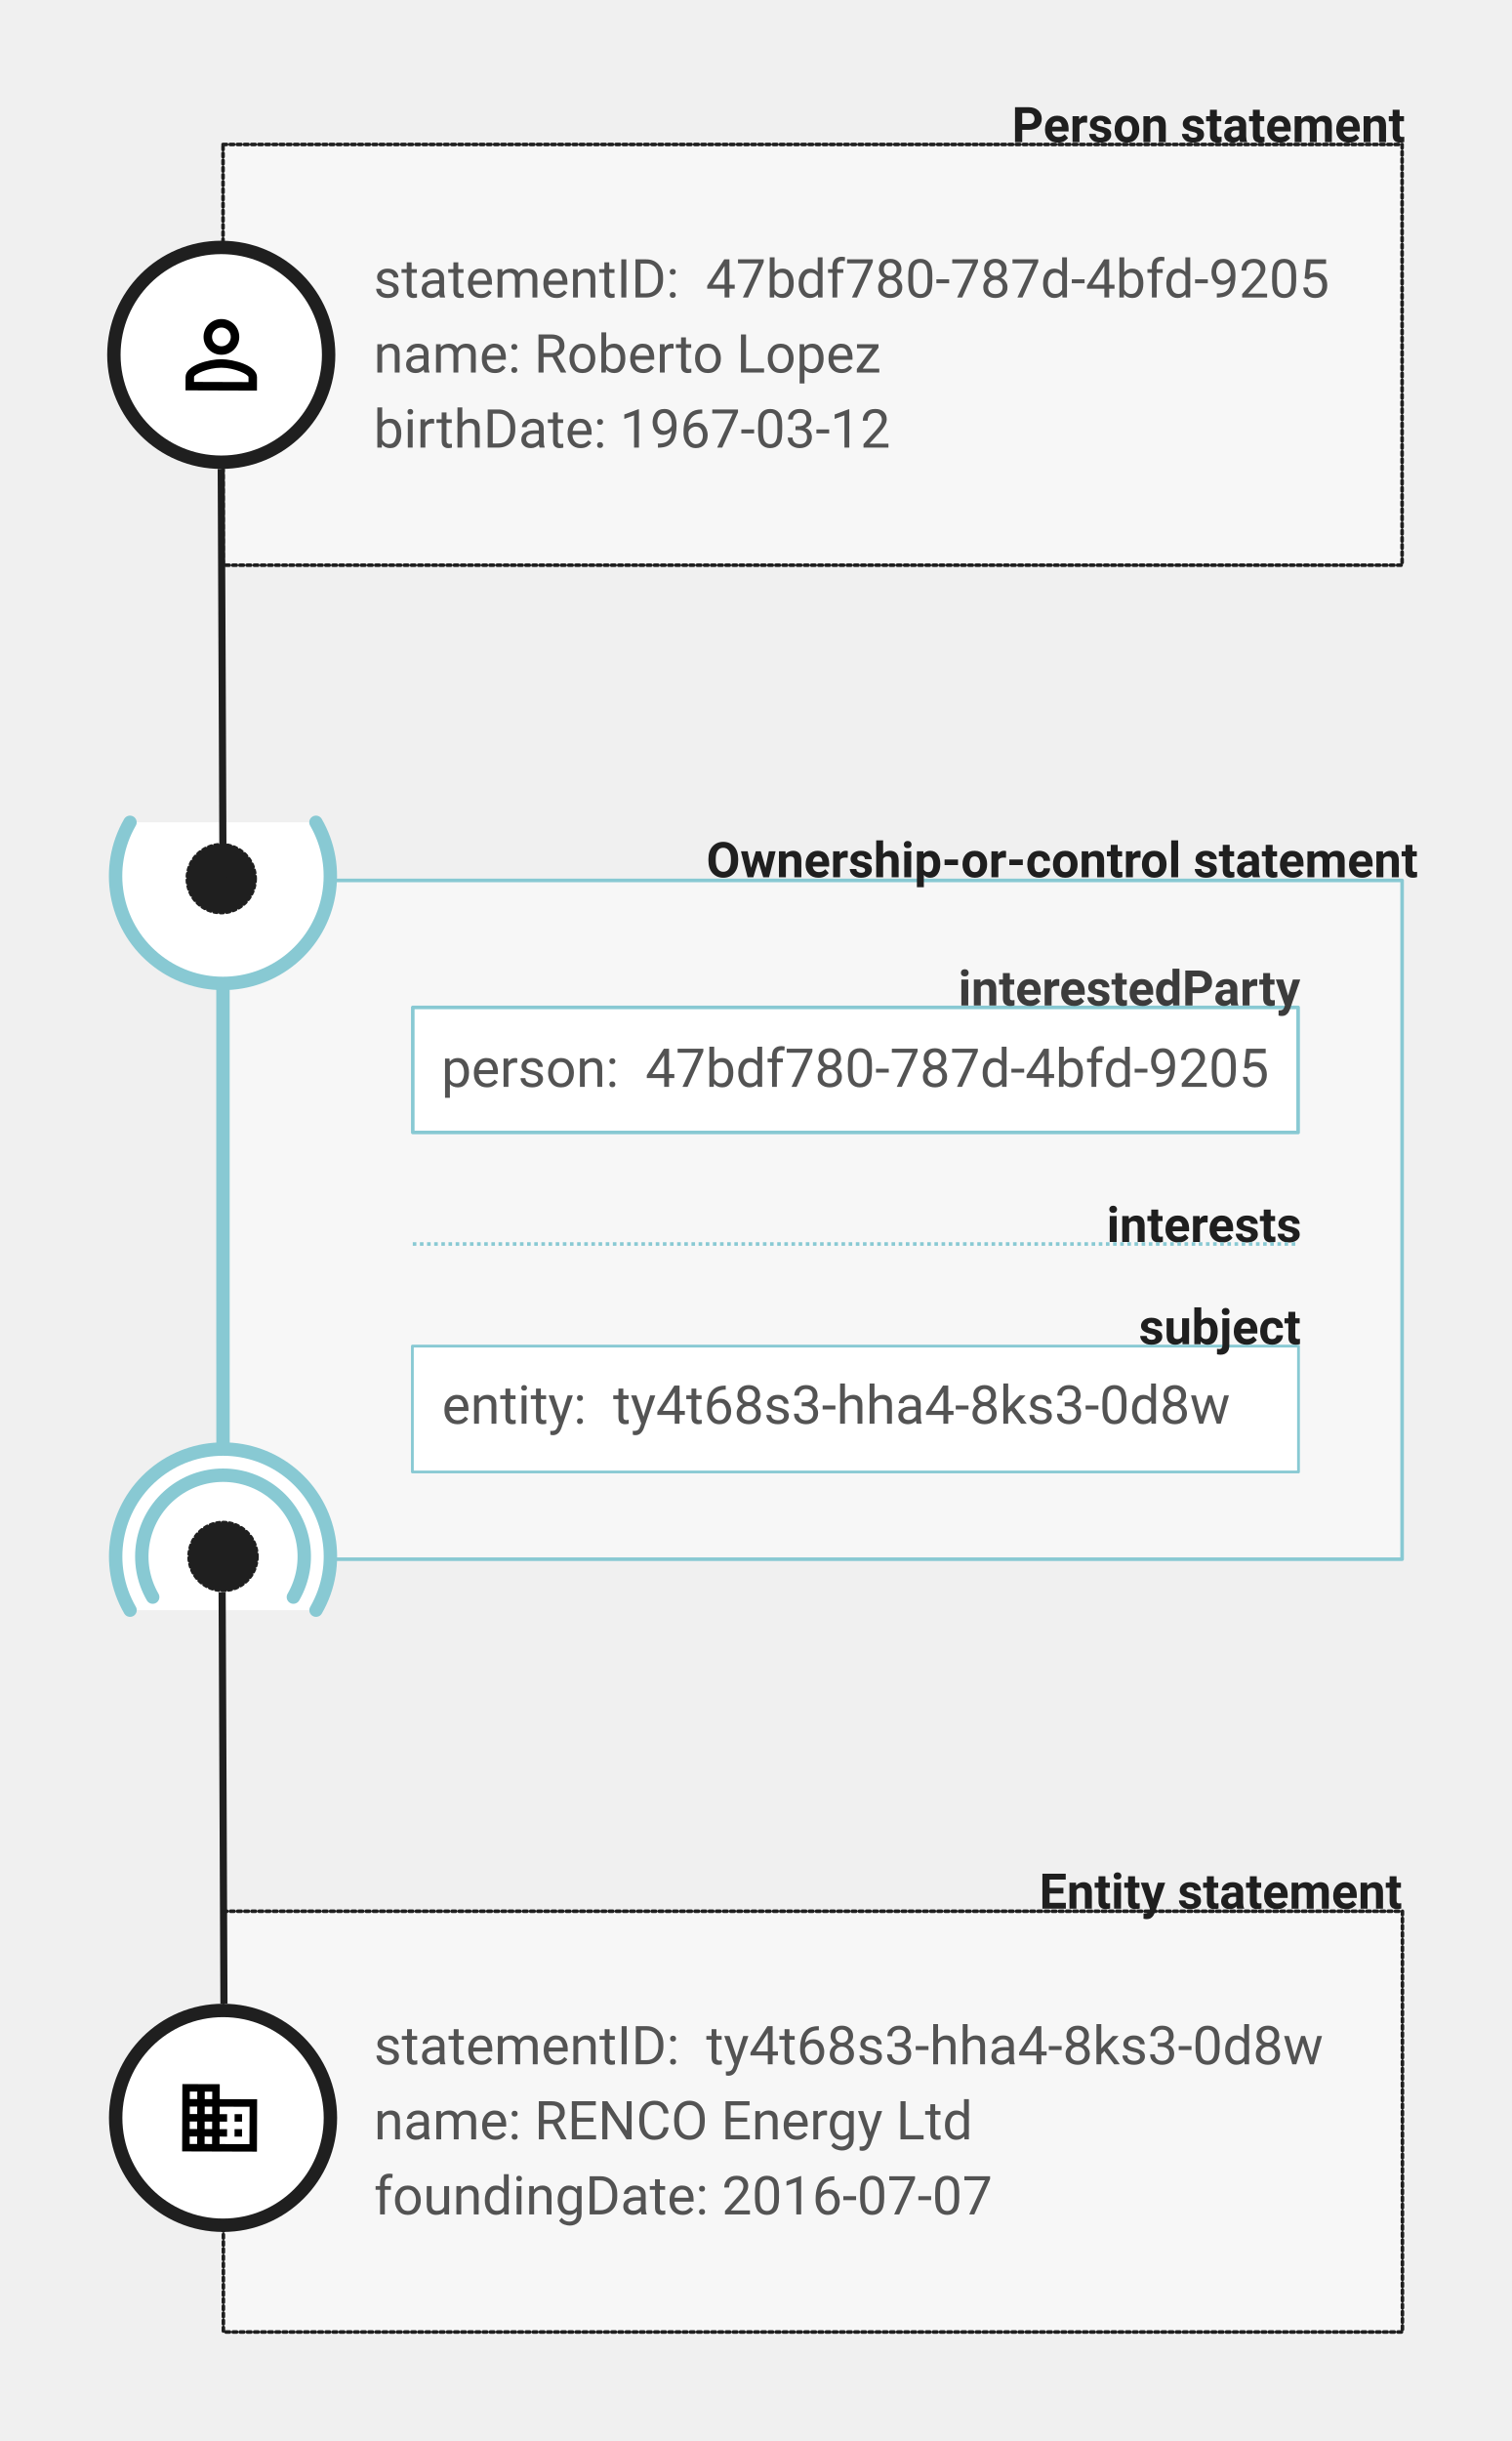
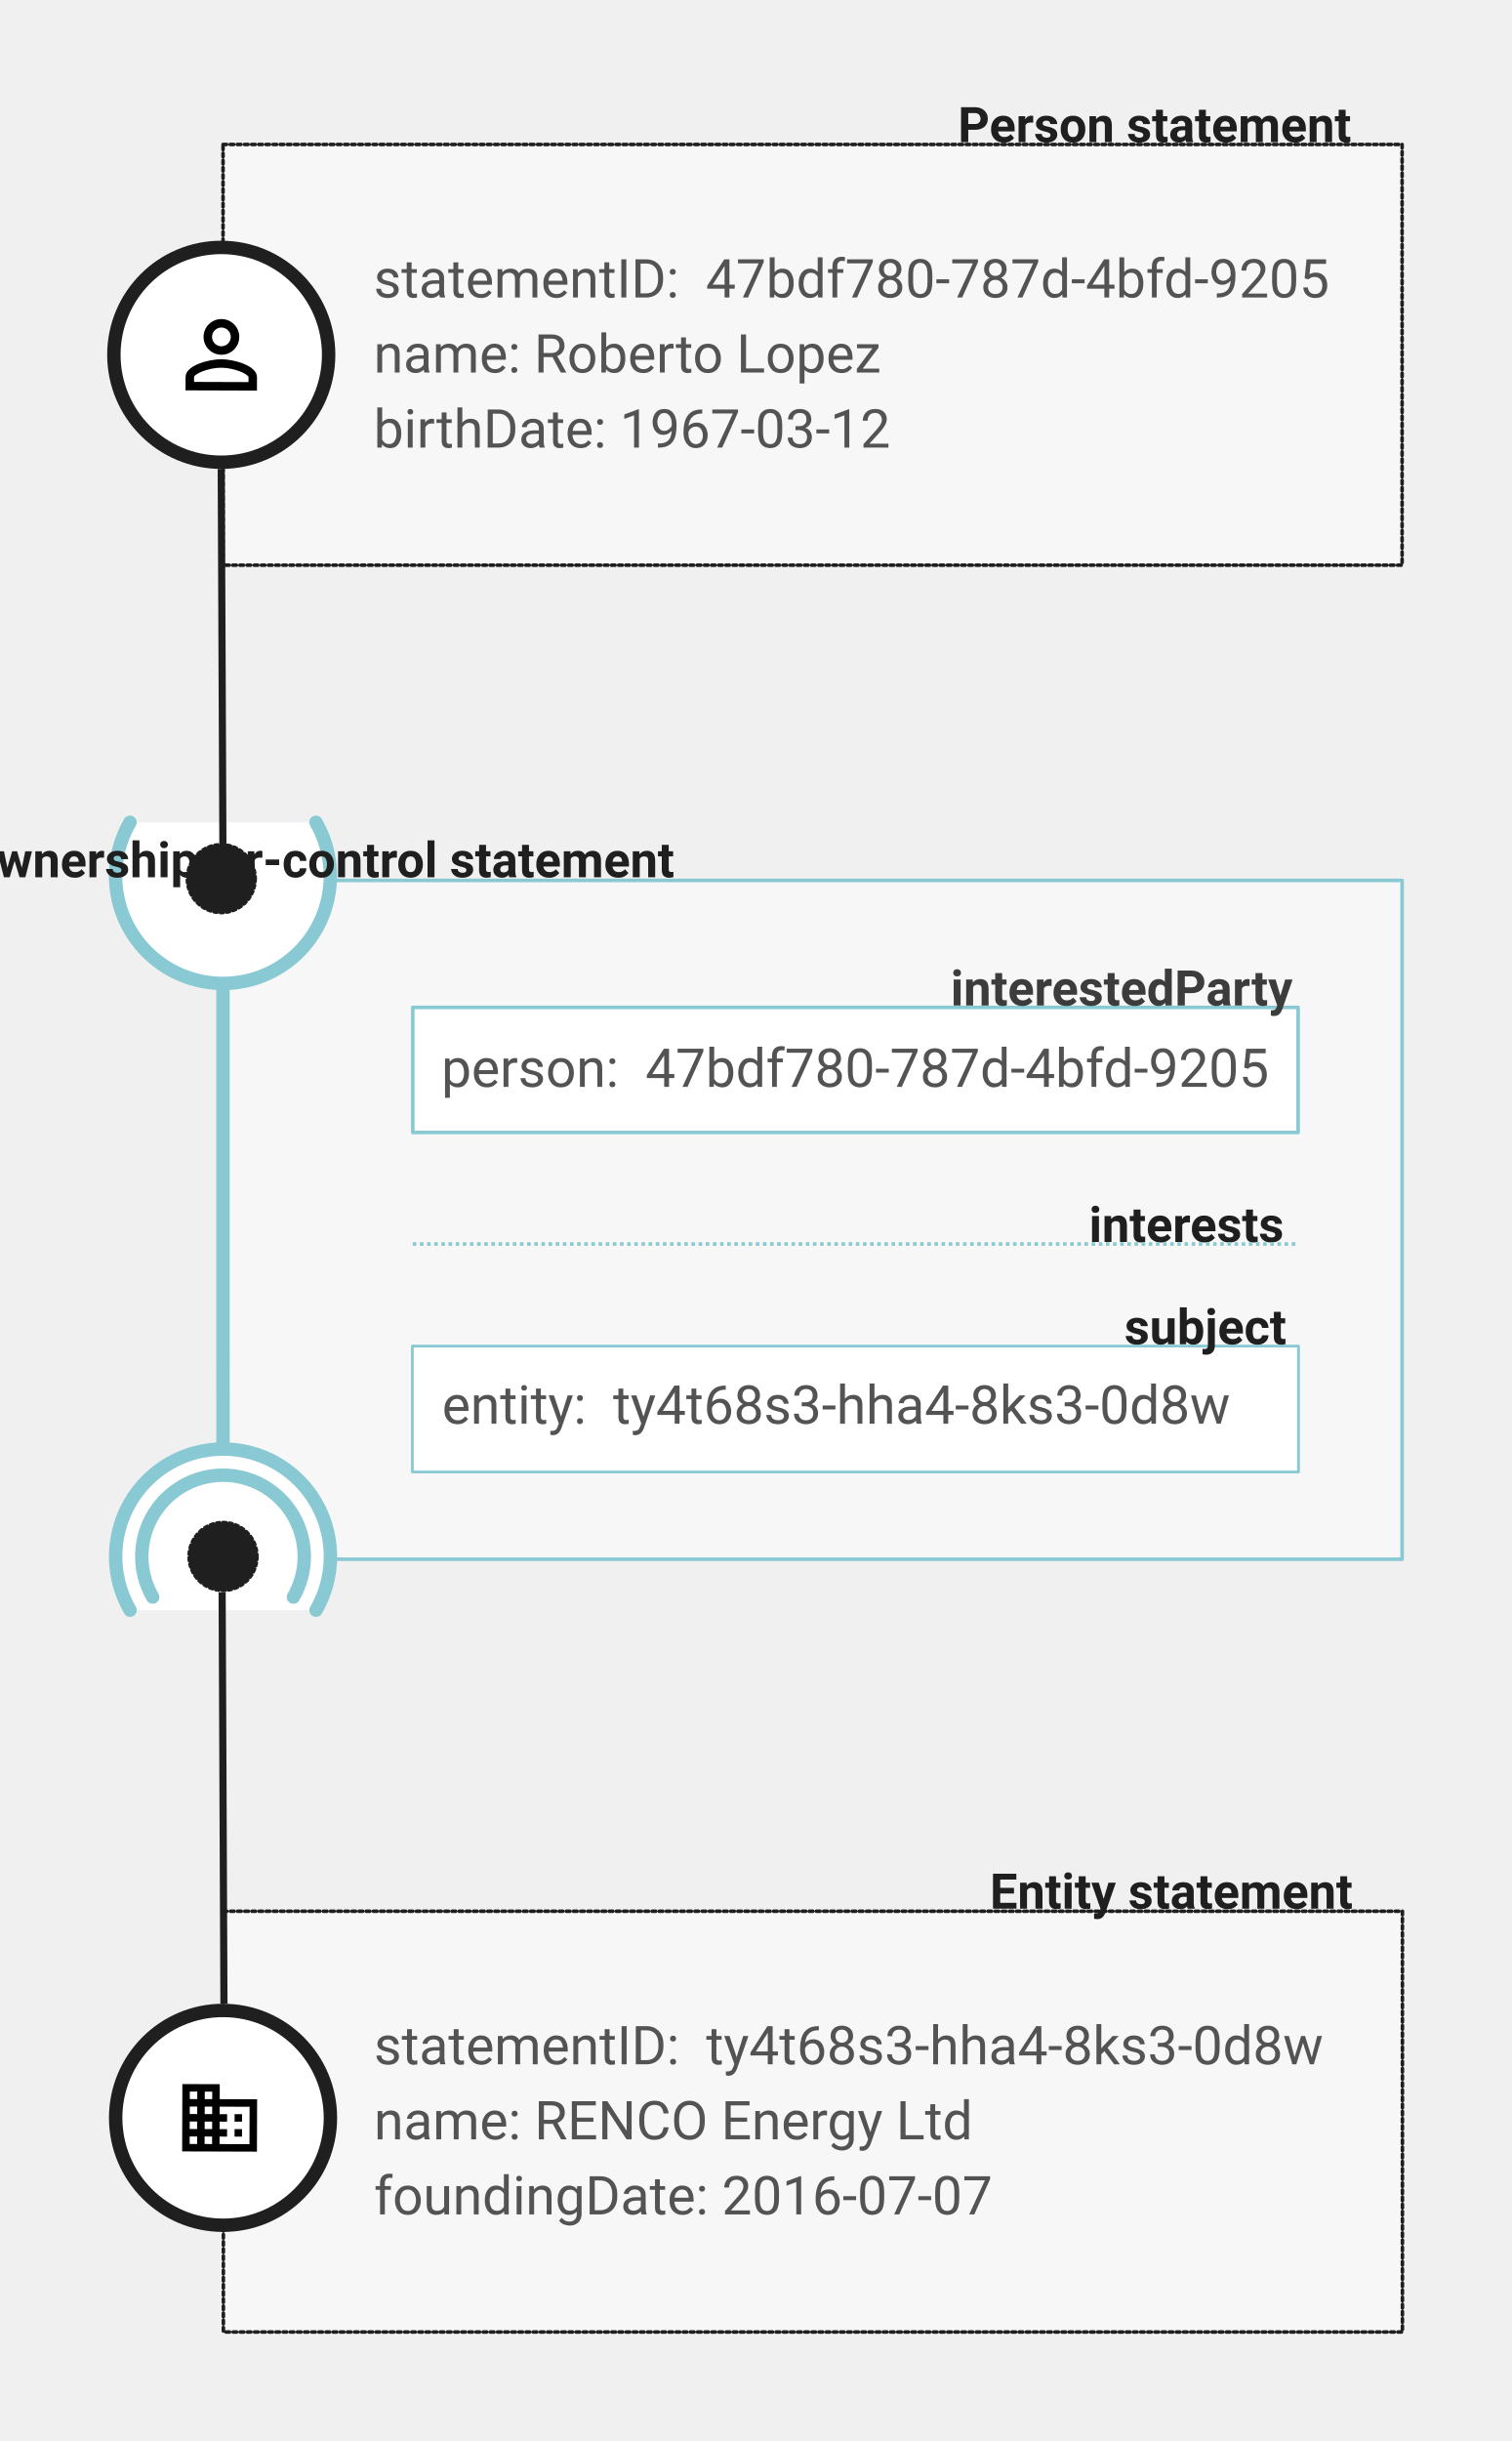
<svg xmlns="http://www.w3.org/2000/svg" id="Layer_1" data-name="Layer 1" viewBox="0 0 423.019 682.994" version="1.1" width="423.019" height="682.994">
  <defs id="defs3">
    <marker orient="auto" refY="0" refX="0" id="Arrow1Lend" style="overflow:visible">
      <path id="path4371" d="M 0,0 5,-5 -12.5,0 5,5 0,0 Z" style="fill:#00deb6;fill-opacity:1;fill-rule:evenodd;stroke:#00deb6;stroke-width:1pt;stroke-opacity:1" transform="matrix(-0.8,0,0,-0.8,-10,0)" />
    </marker>
    <marker orient="auto" refY="0" refX="0" id="Arrow1Mend" style="overflow:visible">
      <path id="path4377" d="M 0,0 5,-5 -12.5,0 5,5 0,0 Z" style="fill:#00deb6;fill-opacity:1;fill-rule:evenodd;stroke:#00deb6;stroke-width:1pt;stroke-opacity:1" transform="matrix(-0.4,0,0,-0.4,-4,0)" />
    </marker>
    <marker orient="auto" refY="0" refX="0" id="Arrow1Mstart" style="overflow:visible">
      <path id="path4374" d="M 0,0 5,-5 -12.5,0 5,5 0,0 Z" style="fill:#88c9d3;fill-opacity:1;fill-rule:evenodd;stroke:#88c9d3;stroke-width:1pt;stroke-opacity:1" transform="matrix(0.4,0,0,0.4,4,0)" />
    </marker>
    <style id="style5">.cls-1,.cls-10,.cls-11,.cls-7,.cls-8{fill:none;}.cls-1,.cls-11{stroke:#00deb6;}.cls-1,.cls-10,.cls-11,.cls-7{stroke-miterlimit:10;}.cls-2{fill:#00deb6;}.cls-3{font-size:16px;fill:#262737;}.cls-12,.cls-3{font-family:HKGrotesk-SemiBold, HK Grotesk;font-weight:700;}.cls-4{letter-spacing:-0.03em;}.cls-5{letter-spacing:-0.02em;}.cls-6{letter-spacing:0em;}.cls-7{stroke:#262737;}.cls-11,.cls-7{stroke-width:5px;}.cls-9{letter-spacing:-0.01em;}.cls-10{stroke:#e6e6e6;}.cls-12{font-size:12px;fill:gray;}.cls-13{letter-spacing:-0.03em;}.cls-14{letter-spacing:-0.01em;}.cls-15{letter-spacing:-0.02em;}.cls-16{letter-spacing:0em;}.cls-17{letter-spacing:0em;}.cls-18{letter-spacing:0em;}</style>
    <marker orient="auto" refY="0" refX="0" id="Arrow1Mstart-2" style="overflow:visible">
      <path id="path4374-0" d="M 0,0 5,-5 -12.5,0 5,5 0,0 Z" style="fill:#88c9d3;fill-opacity:1;fill-rule:evenodd;stroke:#88c9d3;stroke-width:1pt;stroke-opacity:1" transform="matrix(0.4,0,0,0.4,4,0)" />
    </marker>
    <clipPath id="p.1">
      <path style="clip-rule:evenodd" id="path3414" d="M 0,0 30,0 30,26 0,26 Z" />
    </clipPath>
    <clipPath id="p.2">
      <path style="clip-rule:evenodd" id="path3423" d="M 0,0 24,0 24,25 0,25 Z" />
    </clipPath>
    <clipPath id="p.1-3">
      <path style="clip-rule:evenodd" id="path3414-8" d="M 0,0 30,0 30,26 0,26 Z" />
    </clipPath>
    <clipPath id="p.1-3-0">
      <path style="clip-rule:evenodd" id="path3414-8-5" d="M 0,0 30,0 30,26 0,26 Z" />
    </clipPath>
    <clipPath id="p.2-5">
      <path style="clip-rule:evenodd" id="path3423-3" d="M 0,0 24,0 24,25 0,25 Z" />
    </clipPath>
    <clipPath id="p.1-9">
      <path style="clip-rule:evenodd" id="path3414-1" d="M 0,0 30,0 30,26 0,26 Z" />
    </clipPath>
    <marker orient="auto" refY="0" refX="0" id="Arrow1Mstart-2-5" style="overflow:visible">
      <path id="path4374-0-0" d="M 0,0 5,-5 -12.5,0 5,5 0,0 Z" style="fill:#00deb6;fill-opacity:1;fill-rule:evenodd;stroke:#00deb6;stroke-width:1pt;stroke-opacity:1" transform="matrix(0.4,0,0,0.4,4,0)" />
    </marker>
    <marker orient="auto" refY="0" refX="0" id="Arrow1Mstart-4" style="overflow:visible">
      <path id="path4374-9" d="M 0,0 5,-5 -12.5,0 5,5 0,0 Z" style="fill:#00deb6;fill-opacity:1;fill-rule:evenodd;stroke:#00deb6;stroke-width:1pt;stroke-opacity:1" transform="matrix(0.4,0,0,0.4,4,0)" />
    </marker>
    <marker orient="auto" refY="0" refX="0" id="Arrow1Mstart-2-9" style="overflow:visible">
      <path id="path4374-0-9" d="M 0,0 5,-5 -12.5,0 5,5 0,0 Z" style="fill:#88c9d3;fill-opacity:1;fill-rule:evenodd;stroke:#88c9d3;stroke-width:1pt;stroke-opacity:1" transform="matrix(0.4,0,0,0.4,4,0)" />
    </marker>
    <marker orient="auto" refY="0" refX="0" id="Arrow1Mstart-2-9-8" style="overflow:visible">
      <path id="path4374-0-9-9" d="M 0,0 5,-5 -12.5,0 5,5 0,0 Z" style="fill:#88c9d3;fill-opacity:1;fill-rule:evenodd;stroke:#88c9d3;stroke-width:1pt;stroke-opacity:1" transform="matrix(0.4,0,0,0.4,4,0)" />
    </marker>
  </defs>
  <rect style="fill:#f7f7f7;fill-opacity:1;stroke:#88c9d3;stroke-width:1;stroke-linecap:round;stroke-linejoin:round;stroke-miterlimit:10;stroke-dasharray:none;stroke-opacity:1" id="rect11772" width="330" height="189.927" x="62.427" y="246.344" />
  <path class="cls-11" id="circle209-2-0-1" style="fill:#ffffff;fill-opacity:1;stroke:#88c9d3;stroke-width:3.75;stroke-linecap:round;stroke-miterlimit:8.5;stroke-dasharray:none;stroke-opacity:1" d="m 36.4,450.528 a 30.052,30.052 0 0 1 6.709,-38.047 30.052,30.052 0 0 1 38.634,0 30.052,30.052 0 0 1 6.709,38.047" />
  <path class="cls-11" id="circle209-7-4" style="fill:none;stroke:#88c9d3;stroke-width:3.75;stroke-linecap:round;stroke-miterlimit:8.5;stroke-dasharray:none;stroke-opacity:1" d="m 42.737,446.87 a 22.735,22.735 0 0 1 5.075,-28.783 22.735,22.735 0 0 1 29.227,0 22.735,22.735 0 0 1 5.075,28.783" />
  <path class="cls-2" d="M 347.544,239.809 Z" id="path11-6" style="fill:#00deb6" />
  <path d="m 347.544,239.809 0,0 m 0,0 0,0 m 0,0 z m 0,0 z" id="path27-3" />
  <path class="cls-8" d="M 347.544,239.809 Z" id="path29-0" style="fill:none" />
  <path class="cls-8" d="M 347.544,239.809 Z" id="path41-6" style="fill:none" />
  <path d="m 347.544,239.809 z m 0,0 z m 0,0 z m 0,0 z m 0,0 z m 0,0 z m 0,0 z m 0,0 z m 0,0 z m 0,0 z m 0,0 z m 0,0 z" id="path43-0" />
  <path class="cls-10" d="m 347.544,239.809 0,0" id="path45-4" style="fill:none;stroke:#e6e6e6;stroke-miterlimit:10" />
  <path class="cls-10" d="m 347.544,239.809 0,0" id="path47-5" style="fill:none;stroke:#e6e6e6;stroke-miterlimit:10" />
  <path class="cls-10" d="m 347.544,239.809 0,0" id="path49-8" style="fill:none;stroke:#e6e6e6;stroke-miterlimit:10" />
  <path class="cls-10" d="m 347.544,239.809 0,0" id="path51-2" style="fill:none;stroke:#e6e6e6;stroke-miterlimit:10" />
  <path class="cls-10" d="m 347.544,239.809 0,0" id="path53-8" style="fill:none;stroke:#e6e6e6;stroke-miterlimit:10" />
  <path class="cls-10" d="m 347.544,239.809 0,0" id="path55-6" style="fill:none;stroke:#e6e6e6;stroke-miterlimit:10" />
  <path class="cls-10" d="m 347.544,239.809 0,0" id="path57-8" style="fill:none;stroke:#e6e6e6;stroke-miterlimit:10" />
  <path class="cls-10" d="m 347.544,239.809 0,0" id="path59-5" style="fill:none;stroke:#e6e6e6;stroke-miterlimit:10" />
  <path class="cls-10" d="m 347.544,239.809 0,0" id="path61-3" style="fill:none;stroke:#e6e6e6;stroke-miterlimit:10" />
  <path class="cls-10" d="m 347.544,239.809 0,0" id="path63-4" style="fill:none;stroke:#e6e6e6;stroke-miterlimit:10" />
  <path class="cls-10" d="m 347.544,239.809 0,0" id="path65-0" style="fill:none;stroke:#e6e6e6;stroke-miterlimit:10" />
  <path class="cls-10" d="m 347.544,239.809 0,0" id="path67-1" style="fill:none;stroke:#e6e6e6;stroke-miterlimit:10" />
  <path class="cls-10" d="m 347.544,239.809 0,0" id="path69-7" style="fill:none;stroke:#e6e6e6;stroke-miterlimit:10" />
  <path class="cls-10" d="m 347.544,239.809 0,0" id="path71-7" style="fill:none;stroke:#e6e6e6;stroke-miterlimit:10" />
  <path class="cls-10" d="m 347.544,239.809 0,0" id="path73-8" style="fill:none;stroke:#e6e6e6;stroke-miterlimit:10" />
  <path class="cls-10" d="m 347.544,239.809 0,0" id="path75-0" style="fill:none;stroke:#e6e6e6;stroke-miterlimit:10" />
  <path class="cls-10" d="m 347.544,239.809 0,0" id="path77-8" style="fill:none;stroke:#e6e6e6;stroke-miterlimit:10" />
  <path class="cls-11" d="m 347.544,239.809 0,0" id="path79-9" style="fill:none;stroke:#00deb6;stroke-width:5px;stroke-miterlimit:10" />
  <path class="cls-11" d="m 347.544,239.809 0,0" id="path85-7" style="fill:none;stroke:#00deb6;stroke-width:5px;stroke-miterlimit:10" />
  <path class="cls-11" d="m 347.544,239.809 0,0" id="path87-8" style="fill:none;stroke:#00deb6;stroke-width:5px;stroke-miterlimit:10" />
  <path class="cls-11" d="m 347.544,239.809 0,0" id="path89-3" style="fill:none;stroke:#00deb6;stroke-width:5px;stroke-miterlimit:10" />
  <path class="cls-11" d="m 347.544,239.809 0,0" id="path91-9" style="fill:none;stroke:#00deb6;stroke-width:5px;stroke-miterlimit:10" />
  <path class="cls-11" d="m 347.544,239.809 0,0" id="path93-7" style="fill:none;stroke:#00deb6;stroke-width:5px;stroke-miterlimit:10" />
  <path class="cls-11" d="m 347.544,239.809 0,0" id="path95-2" style="fill:none;stroke:#00deb6;stroke-width:5px;stroke-miterlimit:10" />
  <path class="cls-10" d="m 347.544,239.809 0,0" id="path97-5" style="fill:none;stroke:#e6e6e6;stroke-miterlimit:10" />
  <path class="cls-10" d="m 347.544,239.809 0,0" id="path99-0" style="fill:none;stroke:#e6e6e6;stroke-miterlimit:10" />
  <path class="cls-10" d="m 347.544,239.809 0,0" id="path101-2" style="fill:none;stroke:#e6e6e6;stroke-miterlimit:10" />
  <path class="cls-10" d="m 347.544,239.809 0,0" id="path103-4" style="fill:none;stroke:#e6e6e6;stroke-miterlimit:10" />
  <path class="cls-10" d="m 347.544,239.809 0,0" id="path105-8" style="fill:none;stroke:#e6e6e6;stroke-miterlimit:10" />
  <path class="cls-10" d="m 347.544,239.809 0,0" id="path107-0" style="fill:none;stroke:#e6e6e6;stroke-miterlimit:10" />
  <path class="cls-10" d="m 347.544,239.809 0,0" id="path109-6" style="fill:none;stroke:#e6e6e6;stroke-miterlimit:10" />
  <path class="cls-10" d="m 347.544,239.809 0,0" id="path111-2" style="fill:none;stroke:#e6e6e6;stroke-miterlimit:10" />
  <path class="cls-10" d="m 347.544,239.809 0,0" id="path113-6" style="fill:none;stroke:#e6e6e6;stroke-miterlimit:10" />
  <path class="cls-10" d="m 347.544,239.809 0,0" id="path115-5" style="fill:none;stroke:#e6e6e6;stroke-miterlimit:10" />
  <path class="cls-10" d="m 347.544,239.809 0,0" id="path117-6" style="fill:none;stroke:#e6e6e6;stroke-miterlimit:10" />
  <path class="cls-10" d="m 347.544,239.809 0,0" id="path119-6" style="fill:none;stroke:#e6e6e6;stroke-miterlimit:10" />
  <path class="cls-2" d="M 347.544,239.809 Z" id="path171-1" style="fill:#00deb6" />
  <path class="cls-2" d="M 347.544,239.809 Z" id="path197-3" style="fill:#00deb6" />
  <path class="cls-8" d="M 347.544,239.809 Z" id="path211-2" style="fill:none" />
  <path d="m 347.544,239.809 z m 0,0 z m 0,0 z m 0,0 z m 0,0 z m 0,0 z m 0,0 z m 0,0 z m 0,0 z m 0,0 z m 0,0 z m 0,0 z" id="path213-9" />
  <path class="cls-11" id="circle209-2-0-1-7" style="fill:#ffffff;fill-opacity:1;stroke:#88c9d3;stroke-width:3.75;stroke-linecap:round;stroke-miterlimit:8.5;stroke-dasharray:none;stroke-opacity:1" d="m 88.43,230.084 a 30.052,30.052 0 0 1 -6.709,38.047 30.052,30.052 0 0 1 -38.634,0 30.052,30.052 0 0 1 -6.709,-38.047" />
  <path style="fill:none;fill-rule:evenodd;stroke:#88c9d3;stroke-width:3.75;stroke-linecap:butt;stroke-linejoin:miter;stroke-miterlimit:8.5;stroke-dasharray:none;stroke-opacity:1" d="m 62.404,275.162 1.2e-5,85.868 0.016,44.42" id="path12354-2-8-1" />
  <rect style="fill:#ffffff;fill-opacity:1;stroke:#88c9d3;stroke-width:1;stroke-linecap:round;stroke-linejoin:round;stroke-miterlimit:10;stroke-dasharray:none;stroke-opacity:1" id="rect11772-8" width="247.794" height="35" x="115.527" y="281.87" />
-   <text xml:space="preserve" style="font-style:normal;font-variant:normal;font-weight:normal;font-stretch:normal;font-size:15px;line-height:140%;font-family:Roboto;-inkscape-font-specification:'Roboto, Normal';text-align:start;letter-spacing:0px;word-spacing:0px;writing-mode:lr-tb;text-anchor:start;fill:#535353;fill-opacity:1;stroke:none;stroke-width:1px;stroke-linecap:butt;stroke-linejoin:miter;stroke-opacity:1" x="123.527" y="304.112" id="text14691">
+   <text xml:space="preserve" style="font-style:normal;font-variant:normal;font-weight:normal;font-stretch:normal;line-height:0%;font-family:Roboto;-inkscape-font-specification:'Roboto, Normal';text-align:start;letter-spacing:0px;word-spacing:0px;writing-mode:lr-tb;text-anchor:start;fill:#535353;fill-opacity:1;stroke:none;stroke-width:1px;stroke-linecap:butt;stroke-linejoin:miter;stroke-opacity:1" x="123.527" y="304.112" id="text14691">
    <tspan x="123.527" y="304.112" style="color:#000000;font-style:normal;font-variant:normal;font-weight:normal;font-stretch:normal;font-size:15px;line-height:140%;font-family:Roboto;-inkscape-font-specification:'Roboto, Normal';text-align:start;writing-mode:lr-tb;text-anchor:start;clip-rule:nonzero;display:inline;overflow:visible;visibility:visible;opacity:1;isolation:auto;mix-blend-mode:normal;color-interpolation:sRGB;color-interpolation-filters:linearRGB;solid-color:#000000;solid-opacity:1;fill:#535353;fill-opacity:1;fill-rule:nonzero;stroke:none;stroke-width:1px;stroke-linecap:butt;stroke-linejoin:miter;stroke-miterlimit:4;stroke-dasharray:none;stroke-dashoffset:0;stroke-opacity:1;color-rendering:auto;image-rendering:auto;shape-rendering:auto;text-rendering:auto;enable-background:accumulate" id="tspan9721">person:  47bdf780-787d-4bfd-9205</tspan>
-     <tspan x="123.527" y="325.112" style="color:#000000;font-style:normal;font-variant:normal;font-weight:normal;font-stretch:normal;font-size:15px;line-height:140%;font-family:Roboto;-inkscape-font-specification:'Roboto, Normal';text-align:start;writing-mode:lr-tb;text-anchor:start;clip-rule:nonzero;display:inline;overflow:visible;visibility:visible;opacity:1;isolation:auto;mix-blend-mode:normal;color-interpolation:sRGB;color-interpolation-filters:linearRGB;solid-color:#000000;solid-opacity:1;fill:#535353;fill-opacity:1;fill-rule:nonzero;stroke:none;stroke-width:1px;stroke-linecap:butt;stroke-linejoin:miter;stroke-miterlimit:4;stroke-dasharray:none;stroke-dashoffset:0;stroke-opacity:1;color-rendering:auto;image-rendering:auto;shape-rendering:auto;text-rendering:auto;enable-background:accumulate" id="tspan9725" />
+     <tspan x="123.527" y="325.112" style="color:#000000;font-style:normal;font-variant:normal;font-weight:normal;font-stretch:normal;font-size:15px;line-height:140%;font-family:Roboto;-inkscape-font-specification:'Roboto, Normal';text-align:start;writing-mode:lr-tb;text-anchor:start;clip-rule:nonzero;display:inline;overflow:visible;visibility:visible;opacity:1;isolation:auto;mix-blend-mode:normal;color-interpolation:sRGB;color-interpolation-filters:linearRGB;solid-color:#000000;solid-opacity:1;fill:#535353;fill-opacity:1;fill-rule:nonzero;stroke:none;stroke-width:1px;stroke-linecap:butt;stroke-linejoin:miter;stroke-miterlimit:4;stroke-dasharray:none;stroke-dashoffset:0;stroke-opacity:1;color-rendering:auto;image-rendering:auto;shape-rendering:auto;text-rendering:auto;enable-background:accumulate" id="tspan9725"> </tspan>
  </text>
-   <text class="cls-3" id="text31-0" style="font-style:normal;font-variant:normal;font-weight:bold;font-stretch:normal;font-size:13.75px;line-height:125%;font-family:Roboto;-inkscape-font-specification:'Roboto, Bold';text-align:start;writing-mode:lr-tb;text-anchor:start;fill:#3c3c3c;fill-opacity:1;" x="257.208" y="281.337">
-     <tspan x="268.208" y="281.337" id="tspan35-6" style="font-style:normal;font-variant:normal;font-weight:bold;font-stretch:normal;font-size:13.75px;line-height:125%;font-family:Roboto;-inkscape-font-specification:'Roboto, Bold';text-align:start;writing-mode:lr-tb;text-anchor:start;fill:#3c3c3c;fill-opacity:1;">interestedParty</tspan>
+   <text class="cls-3" id="text31-0" style="font-style:normal;font-variant:normal;font-weight:bold;font-stretch:normal;font-size:13.75px;line-height:0%;font-family:Roboto;-inkscape-font-specification:'Roboto, Bold';text-align:end;writing-mode:lr-tb;text-anchor:end;fill:#3c3c3c;fill-opacity:1" x="471.215" y="281.337">
+     <tspan x="361.809" y="281.337" id="tspan35-6" style="font-style:normal;font-variant:normal;font-weight:bold;font-stretch:normal;font-size:13.75px;line-height:125%;font-family:Roboto;-inkscape-font-specification:'Roboto, Bold';text-align:end;writing-mode:lr-tb;text-anchor:end;fill:#3c3c3c;fill-opacity:1">interestedParty</tspan>
  </text>
-   <text id="text9873" y="245.451" x="197.701" style="font-style:normal;font-variant:normal;font-weight:bold;font-stretch:normal;font-size:13.75px;line-height:120%;font-family:Roboto;-inkscape-font-specification:'Roboto, Bold';text-align:start;letter-spacing:0px;word-spacing:0px;writing-mode:lr-tb;text-anchor:start;fill:#1f1f1f;fill-opacity:1;stroke:none;stroke-width:1px;stroke-linecap:butt;stroke-linejoin:miter;stroke-opacity:1" xml:space="preserve">
-     <tspan y="245.451" x="197.701" id="tspan9875">Ownership-or-control statement</tspan>
+   <text id="text9873" y="245.451" x="447.014" style="font-style:normal;font-variant:normal;font-weight:bold;font-stretch:normal;line-height:0%;font-family:Roboto;-inkscape-font-specification:'Roboto, Bold';text-align:end;letter-spacing:0px;word-spacing:0px;writing-mode:lr-tb;text-anchor:end;fill:#1f1f1f;fill-opacity:1;stroke:none;stroke-width:1px;stroke-linecap:butt;stroke-linejoin:miter;stroke-opacity:1;" xml:space="preserve">
+     <tspan y="245.451" x="197.701" id="tspan9875" style="font-size:13.75px;line-height:1.2;text-anchor:end;text-align:end;">Ownership-or-control statement</tspan>
  </text>
  <rect style="fill:#ffffff;fill-opacity:1;stroke:#88c9d3;stroke-width:0.78;stroke-linecap:round;stroke-linejoin:round;stroke-miterlimit:10;stroke-dasharray:none;stroke-opacity:1" id="rect11772-8-5" width="248.014" height="35.22" x="115.417" y="376.635" />
-   <text xml:space="preserve" style="font-style:normal;font-variant:normal;font-weight:normal;font-stretch:normal;font-size:15px;line-height:140%;font-family:Roboto;-inkscape-font-specification:'Roboto, Normal';text-align:start;letter-spacing:0px;word-spacing:0px;writing-mode:lr-tb;text-anchor:start;fill:#535353;fill-opacity:1;stroke:none;stroke-width:1px;stroke-linecap:butt;stroke-linejoin:miter;stroke-opacity:1" x="123.708" y="398.357" id="text14691-4">
+   <text xml:space="preserve" style="font-style:normal;font-variant:normal;font-weight:normal;font-stretch:normal;line-height:0%;font-family:Roboto;-inkscape-font-specification:'Roboto, Normal';text-align:start;letter-spacing:0px;word-spacing:0px;writing-mode:lr-tb;text-anchor:start;fill:#535353;fill-opacity:1;stroke:none;stroke-width:1px;stroke-linecap:butt;stroke-linejoin:miter;stroke-opacity:1" x="123.708" y="398.357" id="text14691-4">
    <tspan x="123.708" y="398.357" style="color:#000000;font-style:normal;font-variant:normal;font-weight:normal;font-stretch:normal;font-size:15px;line-height:140%;font-family:Roboto;-inkscape-font-specification:'Roboto, Normal';text-align:start;writing-mode:lr-tb;text-anchor:start;clip-rule:nonzero;display:inline;overflow:visible;visibility:visible;opacity:1;isolation:auto;mix-blend-mode:normal;color-interpolation:sRGB;color-interpolation-filters:linearRGB;solid-color:#000000;solid-opacity:1;fill:#535353;fill-opacity:1;fill-rule:nonzero;stroke:none;stroke-width:1px;stroke-linecap:butt;stroke-linejoin:miter;stroke-miterlimit:4;stroke-dasharray:none;stroke-dashoffset:0;stroke-opacity:1;color-rendering:auto;image-rendering:auto;shape-rendering:auto;text-rendering:auto;enable-background:accumulate" id="tspan9721-0">entity:  ty4t68s3-hha4-8ks3-0d8w  </tspan>
-     <tspan x="123.708" y="419.357" style="color:#000000;font-style:normal;font-variant:normal;font-weight:normal;font-stretch:normal;font-size:15px;line-height:140%;font-family:Roboto;-inkscape-font-specification:'Roboto, Normal';text-align:start;writing-mode:lr-tb;text-anchor:start;clip-rule:nonzero;display:inline;overflow:visible;visibility:visible;opacity:1;isolation:auto;mix-blend-mode:normal;color-interpolation:sRGB;color-interpolation-filters:linearRGB;solid-color:#000000;solid-opacity:1;fill:#535353;fill-opacity:1;fill-rule:nonzero;stroke:none;stroke-width:1px;stroke-linecap:butt;stroke-linejoin:miter;stroke-miterlimit:4;stroke-dasharray:none;stroke-dashoffset:0;stroke-opacity:1;color-rendering:auto;image-rendering:auto;shape-rendering:auto;text-rendering:auto;enable-background:accumulate" id="tspan9725-6" />
+     <tspan x="123.708" y="419.357" style="color:#000000;font-style:normal;font-variant:normal;font-weight:normal;font-stretch:normal;font-size:15px;line-height:140%;font-family:Roboto;-inkscape-font-specification:'Roboto, Normal';text-align:start;writing-mode:lr-tb;text-anchor:start;clip-rule:nonzero;display:inline;overflow:visible;visibility:visible;opacity:1;isolation:auto;mix-blend-mode:normal;color-interpolation:sRGB;color-interpolation-filters:linearRGB;solid-color:#000000;solid-opacity:1;fill:#535353;fill-opacity:1;fill-rule:nonzero;stroke:none;stroke-width:1px;stroke-linecap:butt;stroke-linejoin:miter;stroke-miterlimit:4;stroke-dasharray:none;stroke-dashoffset:0;stroke-opacity:1;color-rendering:auto;image-rendering:auto;shape-rendering:auto;text-rendering:auto;enable-background:accumulate" id="tspan9725-6"> </tspan>
  </text>
-   <text class="cls-3" id="text31-0-9" style="font-style:normal;font-variant:normal;font-weight:bold;font-stretch:normal;font-size:13.75px;line-height:125%;font-family:Roboto;-inkscape-font-specification:'Roboto, Bold';text-align:start;writing-mode:lr-tb;text-anchor:start;fill:#ffffff;fill-opacity:1" x="307.743" y="376.111">
-     <tspan x="318.743" y="376.111" id="tspan35-6-8" style="font-style:normal;font-variant:normal;font-weight:bold;font-stretch:normal;font-size:13.75px;line-height:125%;font-family:Roboto;-inkscape-font-specification:'Roboto, Bold';text-align:start;writing-mode:lr-tb;text-anchor:start;fill:#1f1f1f;fill-opacity:1">subject</tspan>
+   <text class="cls-3" id="text31-0-9" style="font-style:normal;font-variant:normal;font-weight:bold;font-stretch:normal;font-size:13.75px;line-height:0%;font-family:Roboto;-inkscape-font-specification:'Roboto, Bold';text-align:end;writing-mode:lr-tb;text-anchor:end;fill:#ffffff;fill-opacity:1" x="404.648" y="376.111">
+     <tspan x="360.043" y="376.111" id="tspan35-6-8" style="font-style:normal;font-variant:normal;font-weight:bold;font-stretch:normal;font-size:13.75px;line-height:125%;font-family:Roboto;-inkscape-font-specification:'Roboto, Bold';text-align:end;writing-mode:lr-tb;text-anchor:end;fill:#1f1f1f;fill-opacity:1">subject</tspan>
  </text>
-   <text class="cls-3" id="text31-0-9-1" style="font-style:normal;font-variant:normal;font-weight:bold;font-stretch:normal;font-size:13.75px;line-height:125%;font-family:Roboto;-inkscape-font-specification:'Roboto, Bold';text-align:start;writing-mode:lr-tb;text-anchor:start;fill:#ffffff;fill-opacity:1" x="298.733" y="347.507">
-     <tspan x="309.733" y="347.507" id="tspan35-6-8-4" style="font-style:normal;font-variant:normal;font-weight:bold;font-stretch:normal;font-size:13.75px;line-height:125%;font-family:Roboto;-inkscape-font-specification:'Roboto, Bold';text-align:start;writing-mode:lr-tb;text-anchor:start;fill:#1f1f1f;fill-opacity:1">interests</tspan>
+   <text class="cls-3" id="text31-0-9-1" style="font-style:normal;font-variant:normal;font-weight:bold;font-stretch:normal;font-size:13.75px;line-height:0%;font-family:Roboto;-inkscape-font-specification:'Roboto, Bold';text-align:end;writing-mode:lr-tb;text-anchor:end;fill:#ffffff;fill-opacity:1" x="416.023" y="347.507">
+     <tspan x="359.333" y="347.507" id="tspan35-6-8-4" style="font-style:normal;font-variant:normal;font-weight:bold;font-stretch:normal;font-size:13.75px;line-height:125%;font-family:Roboto;-inkscape-font-specification:'Roboto, Bold';text-align:end;writing-mode:lr-tb;text-anchor:end;fill:#1f1f1f;fill-opacity:1">interests</tspan>
  </text>
  <path style="fill:none;fill-rule:evenodd;stroke:#88c9d3;stroke-width:1;stroke-linecap:butt;stroke-linejoin:miter;stroke-miterlimit:4;stroke-dasharray:1, 1;stroke-dashoffset:0;stroke-opacity:1" d="m 115.527,348.071 247.794,0" id="path9962" />
  <circle style="color:#000000;clip-rule:nonzero;display:inline;overflow:visible;visibility:visible;opacity:1;isolation:auto;mix-blend-mode:normal;color-interpolation:sRGB;color-interpolation-filters:linearRGB;solid-color:#000000;solid-opacity:1;fill:#1f1f1f;fill-opacity:1;fill-rule:nonzero;stroke:#1f1f1f;stroke-width:0.899;stroke-linecap:round;stroke-linejoin:miter;stroke-miterlimit:4;stroke-dasharray:0.899, 0.899;stroke-dashoffset:0;stroke-opacity:1;color-rendering:auto;image-rendering:auto;shape-rendering:auto;text-rendering:auto;enable-background:accumulate" id="path9998" cx="61.927" cy="245.844" r="9.55" />
  <rect style="fill:#f7f7f7;fill-opacity:1;stroke:#1f1f1f;stroke-width:1;stroke-linecap:round;stroke-linejoin:round;stroke-miterlimit:10;stroke-dasharray:1, 1;stroke-dashoffset:0;stroke-opacity:1" id="rect11772-6" width="330" height="117.727" x="62.427" y="40.416" />
  <circle class="cls-11" id="circle209-2-0-1-7-8" style="fill:#ffffff;fill-opacity:1;stroke:#1f1f1f;stroke-width:3.75;stroke-linecap:round;stroke-miterlimit:8.5;stroke-dasharray:none;stroke-opacity:1" cx="61.927" cy="99.28" r="30.052" />
  <path id="path5743-9" d="m 61.979,91.644 a 2.623,2.623 0 1 1 -2.632,2.614 2.623,2.623 0 0 1 2.632,-2.614 m -0.036,11.242 c 3.71,0.012 7.614,1.849 7.611,2.648 l -0.005,1.374 -15.24,-0.05 0.005,-1.374 c 0,-0.799 3.918,-2.611 7.629,-2.598 m 0.044,-13.616 a 4.997,4.997 0 1 0 4.981,5.013 4.995,4.995 0 0 0 -4.981,-5.013 z m -0.036,11.242 c -3.335,-0.011 -9.999,1.641 -10.011,4.964 l -0.012,3.747 19.986,0.064 0.013,-3.747 c 0.011,-3.322 -6.641,-5.017 -9.976,-5.028 z" />
-   <text id="text9873-3" y="39.775" x="283.209" style="font-style:normal;font-variant:normal;font-weight:bold;font-stretch:normal;font-size:13.75px;line-height:120%;font-family:Roboto;-inkscape-font-specification:'Roboto, Bold';text-align:start;letter-spacing:0px;word-spacing:0px;writing-mode:lr-tb;text-anchor:start;fill:#1f1f1f;fill-opacity:1;stroke:none;stroke-width:1px;stroke-linecap:butt;stroke-linejoin:miter;stroke-opacity:1" xml:space="preserve">
-     <tspan y="39.775" x="283.209" id="tspan9875-6">Person statement</tspan>
+   <text id="text9873-3" y="39.775" x="387.151" style="font-style:normal;font-variant:normal;font-weight:bold;font-stretch:normal;line-height:0%;font-family:Roboto;-inkscape-font-specification:'Roboto, Bold';text-align:end;letter-spacing:0px;word-spacing:0px;writing-mode:lr-tb;text-anchor:end;fill:#1f1f1f;fill-opacity:1;stroke:none;stroke-width:1px;stroke-linecap:butt;stroke-linejoin:miter;stroke-opacity:1" xml:space="preserve">
+     <tspan y="39.775" x="387.151" id="tspan9875-6" style="font-size:13.75px;line-height:1.2;text-align:end;text-anchor:end">Person statement</tspan>
  </text>
-   <text xml:space="preserve" style="font-style:normal;font-variant:normal;font-weight:normal;font-stretch:normal;font-size:15px;line-height:140%;font-family:Roboto;-inkscape-font-specification:'Roboto, Normal';text-align:start;letter-spacing:0px;word-spacing:0px;writing-mode:lr-tb;text-anchor:start;fill:#535353;fill-opacity:1;stroke:none;stroke-width:1px;stroke-linecap:butt;stroke-linejoin:miter;stroke-opacity:1" x="104.577" y="83.246" id="text14691-8">
+   <text xml:space="preserve" style="font-style:normal;font-variant:normal;font-weight:normal;font-stretch:normal;line-height:0%;font-family:Roboto;-inkscape-font-specification:'Roboto, Normal';text-align:start;letter-spacing:0px;word-spacing:0px;writing-mode:lr-tb;text-anchor:start;fill:#535353;fill-opacity:1;stroke:none;stroke-width:1px;stroke-linecap:butt;stroke-linejoin:miter;stroke-opacity:1" x="104.577" y="83.246" id="text14691-8">
    <tspan x="104.577" y="83.246" style="color:#000000;font-style:normal;font-variant:normal;font-weight:normal;font-stretch:normal;font-size:15px;line-height:140%;font-family:Roboto;-inkscape-font-specification:'Roboto, Normal';text-align:start;writing-mode:lr-tb;text-anchor:start;clip-rule:nonzero;display:inline;overflow:visible;visibility:visible;opacity:1;isolation:auto;mix-blend-mode:normal;color-interpolation:sRGB;color-interpolation-filters:linearRGB;solid-color:#000000;solid-opacity:1;fill:#535353;fill-opacity:1;fill-rule:nonzero;stroke:none;stroke-width:1px;stroke-linecap:butt;stroke-linejoin:miter;stroke-miterlimit:4;stroke-dasharray:none;stroke-dashoffset:0;stroke-opacity:1;color-rendering:auto;image-rendering:auto;shape-rendering:auto;text-rendering:auto;enable-background:accumulate" id="tspan9721-8">statementID:  47bdf780-787d-4bfd-9205</tspan>
    <tspan x="104.577" y="104.246" style="color:#000000;font-style:normal;font-variant:normal;font-weight:normal;font-stretch:normal;font-size:15px;line-height:140%;font-family:Roboto;-inkscape-font-specification:'Roboto, Normal';text-align:start;writing-mode:lr-tb;text-anchor:start;clip-rule:nonzero;display:inline;overflow:visible;visibility:visible;opacity:1;isolation:auto;mix-blend-mode:normal;color-interpolation:sRGB;color-interpolation-filters:linearRGB;solid-color:#000000;solid-opacity:1;fill:#535353;fill-opacity:1;fill-rule:nonzero;stroke:none;stroke-width:1px;stroke-linecap:butt;stroke-linejoin:miter;stroke-miterlimit:4;stroke-dasharray:none;stroke-dashoffset:0;stroke-opacity:1;color-rendering:auto;image-rendering:auto;shape-rendering:auto;text-rendering:auto;enable-background:accumulate" id="tspan10090">name: Roberto Lopez</tspan>
    <tspan x="104.577" y="125.246" style="color:#000000;font-style:normal;font-variant:normal;font-weight:normal;font-stretch:normal;font-size:15px;line-height:140%;font-family:Roboto;-inkscape-font-specification:'Roboto, Normal';text-align:start;writing-mode:lr-tb;text-anchor:start;clip-rule:nonzero;display:inline;overflow:visible;visibility:visible;opacity:1;isolation:auto;mix-blend-mode:normal;color-interpolation:sRGB;color-interpolation-filters:linearRGB;solid-color:#000000;solid-opacity:1;fill:#535353;fill-opacity:1;fill-rule:nonzero;stroke:none;stroke-width:1px;stroke-linecap:butt;stroke-linejoin:miter;stroke-miterlimit:4;stroke-dasharray:none;stroke-dashoffset:0;stroke-opacity:1;color-rendering:auto;image-rendering:auto;shape-rendering:auto;text-rendering:auto;enable-background:accumulate" id="tspan10092">birthDate: 1967-03-12</tspan>
-     <tspan x="104.577" y="146.246" style="color:#000000;font-style:normal;font-variant:normal;font-weight:normal;font-stretch:normal;font-size:15px;line-height:140%;font-family:Roboto;-inkscape-font-specification:'Roboto, Normal';text-align:start;writing-mode:lr-tb;text-anchor:start;clip-rule:nonzero;display:inline;overflow:visible;visibility:visible;opacity:1;isolation:auto;mix-blend-mode:normal;color-interpolation:sRGB;color-interpolation-filters:linearRGB;solid-color:#000000;solid-opacity:1;fill:#535353;fill-opacity:1;fill-rule:nonzero;stroke:none;stroke-width:1px;stroke-linecap:butt;stroke-linejoin:miter;stroke-miterlimit:4;stroke-dasharray:none;stroke-dashoffset:0;stroke-opacity:1;color-rendering:auto;image-rendering:auto;shape-rendering:auto;text-rendering:auto;enable-background:accumulate" id="tspan9725-7" />
+     <tspan x="104.577" y="146.246" style="color:#000000;font-style:normal;font-variant:normal;font-weight:normal;font-stretch:normal;font-size:15px;line-height:140%;font-family:Roboto;-inkscape-font-specification:'Roboto, Normal';text-align:start;writing-mode:lr-tb;text-anchor:start;clip-rule:nonzero;display:inline;overflow:visible;visibility:visible;opacity:1;isolation:auto;mix-blend-mode:normal;color-interpolation:sRGB;color-interpolation-filters:linearRGB;solid-color:#000000;solid-opacity:1;fill:#535353;fill-opacity:1;fill-rule:nonzero;stroke:none;stroke-width:1px;stroke-linecap:butt;stroke-linejoin:miter;stroke-miterlimit:4;stroke-dasharray:none;stroke-dashoffset:0;stroke-opacity:1;color-rendering:auto;image-rendering:auto;shape-rendering:auto;text-rendering:auto;enable-background:accumulate" id="tspan9725-7"> </tspan>
  </text>
  <circle style="color:#000000;clip-rule:nonzero;display:inline;overflow:visible;visibility:visible;opacity:1;isolation:auto;mix-blend-mode:normal;color-interpolation:sRGB;color-interpolation-filters:linearRGB;solid-color:#000000;solid-opacity:1;fill:#1f1f1f;fill-opacity:1;fill-rule:nonzero;stroke:#1f1f1f;stroke-width:0.899;stroke-linecap:round;stroke-linejoin:miter;stroke-miterlimit:4;stroke-dasharray:0.899, 0.899;stroke-dashoffset:0;stroke-opacity:1;color-rendering:auto;image-rendering:auto;shape-rendering:auto;text-rendering:auto;enable-background:accumulate" id="path9998-4" cx="62.426" cy="435.502" r="9.55" />
  <path style="fill:none;fill-rule:evenodd;stroke:#1f1f1f;stroke-width:2;stroke-linecap:butt;stroke-linejoin:miter;stroke-miterlimit:8.5;stroke-dasharray:none;stroke-opacity:1" d="m 61.919,131.207 0.508,115.137" id="path12354-2-8-1-9" />
  <rect style="fill:#f7f7f7;fill-opacity:1;stroke:#1f1f1f;stroke-width:1;stroke-linecap:round;stroke-linejoin:round;stroke-miterlimit:10;stroke-dasharray:1, 1;stroke-dashoffset:0;stroke-opacity:1" id="rect11772-6-1" width="330" height="117.727" x="62.519" y="534.767" />
-   <text id="text9873-3-5" y="534.037" x="290.875" style="font-style:normal;font-variant:normal;font-weight:bold;font-stretch:normal;font-size:13.75px;line-height:120%;font-family:Roboto;-inkscape-font-specification:'Roboto, Bold';text-align:start;letter-spacing:0px;word-spacing:0px;writing-mode:lr-tb;text-anchor:start;fill:#1f1f1f;fill-opacity:1;stroke:none;stroke-width:1px;stroke-linecap:butt;stroke-linejoin:miter;stroke-opacity:1" xml:space="preserve">
-     <tspan y="534.037" x="290.875" id="tspan9875-6-7">Entity statement</tspan>
+   <text id="text9873-3-5" y="534.037" x="387.578" style="font-style:normal;font-variant:normal;font-weight:bold;font-stretch:normal;line-height:0%;font-family:Roboto;-inkscape-font-specification:'Roboto, Bold';text-align:end;letter-spacing:0px;word-spacing:0px;writing-mode:lr-tb;text-anchor:end;fill:#1f1f1f;fill-opacity:1;stroke:none;stroke-width:1px;stroke-linecap:butt;stroke-linejoin:miter;stroke-opacity:1" xml:space="preserve">
+     <tspan y="534.037" x="387.578" id="tspan9875-6-7" style="font-size:13.75px;line-height:1.2;text-align:end;text-anchor:end">Entity statement</tspan>
  </text>
-   <text xml:space="preserve" style="font-style:normal;font-variant:normal;font-weight:normal;font-stretch:normal;font-size:15px;line-height:140%;font-family:Roboto;-inkscape-font-specification:'Roboto, Normal';text-align:start;letter-spacing:0px;word-spacing:0px;writing-mode:lr-tb;text-anchor:start;fill:#535353;fill-opacity:1;stroke:none;stroke-width:1px;stroke-linecap:butt;stroke-linejoin:miter;stroke-opacity:1" x="104.669" y="577.597" id="text14691-8-2">
+   <text xml:space="preserve" style="font-style:normal;font-variant:normal;font-weight:normal;font-stretch:normal;line-height:0%;font-family:Roboto;-inkscape-font-specification:'Roboto, Normal';text-align:start;letter-spacing:0px;word-spacing:0px;writing-mode:lr-tb;text-anchor:start;fill:#535353;fill-opacity:1;stroke:none;stroke-width:1px;stroke-linecap:butt;stroke-linejoin:miter;stroke-opacity:1" x="104.669" y="577.597" id="text14691-8-2">
    <tspan x="104.669" y="577.597" style="color:#000000;font-style:normal;font-variant:normal;font-weight:normal;font-stretch:normal;font-size:15px;line-height:140%;font-family:Roboto;-inkscape-font-specification:'Roboto, Normal';text-align:start;writing-mode:lr-tb;text-anchor:start;clip-rule:nonzero;display:inline;overflow:visible;visibility:visible;opacity:1;isolation:auto;mix-blend-mode:normal;color-interpolation:sRGB;color-interpolation-filters:linearRGB;solid-color:#000000;solid-opacity:1;fill:#535353;fill-opacity:1;fill-rule:nonzero;stroke:none;stroke-width:1px;stroke-linecap:butt;stroke-linejoin:miter;stroke-miterlimit:4;stroke-dasharray:none;stroke-dashoffset:0;stroke-opacity:1;color-rendering:auto;image-rendering:auto;shape-rendering:auto;text-rendering:auto;enable-background:accumulate" id="tspan9721-8-6">statementID:  ty4t68s3-hha4-8ks3-0d8w</tspan>
    <tspan x="104.669" y="598.597" style="color:#000000;font-style:normal;font-variant:normal;font-weight:normal;font-stretch:normal;font-size:15px;line-height:140%;font-family:Roboto;-inkscape-font-specification:'Roboto, Normal';text-align:start;writing-mode:lr-tb;text-anchor:start;clip-rule:nonzero;display:inline;overflow:visible;visibility:visible;opacity:1;isolation:auto;mix-blend-mode:normal;color-interpolation:sRGB;color-interpolation-filters:linearRGB;solid-color:#000000;solid-opacity:1;fill:#535353;fill-opacity:1;fill-rule:nonzero;stroke:none;stroke-width:1px;stroke-linecap:butt;stroke-linejoin:miter;stroke-miterlimit:4;stroke-dasharray:none;stroke-dashoffset:0;stroke-opacity:1;color-rendering:auto;image-rendering:auto;shape-rendering:auto;text-rendering:auto;enable-background:accumulate" id="tspan10090-0">name: RENCO Energy Ltd</tspan>
    <tspan x="104.669" y="619.597" style="color:#000000;font-style:normal;font-variant:normal;font-weight:normal;font-stretch:normal;font-size:15px;line-height:140%;font-family:Roboto;-inkscape-font-specification:'Roboto, Normal';text-align:start;writing-mode:lr-tb;text-anchor:start;clip-rule:nonzero;display:inline;overflow:visible;visibility:visible;opacity:1;isolation:auto;mix-blend-mode:normal;color-interpolation:sRGB;color-interpolation-filters:linearRGB;solid-color:#000000;solid-opacity:1;fill:#535353;fill-opacity:1;fill-rule:nonzero;stroke:none;stroke-width:1px;stroke-linecap:butt;stroke-linejoin:miter;stroke-miterlimit:4;stroke-dasharray:none;stroke-dashoffset:0;stroke-opacity:1;color-rendering:auto;image-rendering:auto;shape-rendering:auto;text-rendering:auto;enable-background:accumulate" id="tspan10092-1">foundingDate: 2016-07-07</tspan>
-     <tspan x="104.669" y="640.597" style="color:#000000;font-style:normal;font-variant:normal;font-weight:normal;font-stretch:normal;font-size:15px;line-height:140%;font-family:Roboto;-inkscape-font-specification:'Roboto, Normal';text-align:start;writing-mode:lr-tb;text-anchor:start;clip-rule:nonzero;display:inline;overflow:visible;visibility:visible;opacity:1;isolation:auto;mix-blend-mode:normal;color-interpolation:sRGB;color-interpolation-filters:linearRGB;solid-color:#000000;solid-opacity:1;fill:#535353;fill-opacity:1;fill-rule:nonzero;stroke:none;stroke-width:1px;stroke-linecap:butt;stroke-linejoin:miter;stroke-miterlimit:4;stroke-dasharray:none;stroke-dashoffset:0;stroke-opacity:1;color-rendering:auto;image-rendering:auto;shape-rendering:auto;text-rendering:auto;enable-background:accumulate" id="tspan9725-7-4" />
+     <tspan x="104.669" y="640.597" style="color:#000000;font-style:normal;font-variant:normal;font-weight:normal;font-stretch:normal;font-size:15px;line-height:140%;font-family:Roboto;-inkscape-font-specification:'Roboto, Normal';text-align:start;writing-mode:lr-tb;text-anchor:start;clip-rule:nonzero;display:inline;overflow:visible;visibility:visible;opacity:1;isolation:auto;mix-blend-mode:normal;color-interpolation:sRGB;color-interpolation-filters:linearRGB;solid-color:#000000;solid-opacity:1;fill:#535353;fill-opacity:1;fill-rule:nonzero;stroke:none;stroke-width:1px;stroke-linecap:butt;stroke-linejoin:miter;stroke-miterlimit:4;stroke-dasharray:none;stroke-dashoffset:0;stroke-opacity:1;color-rendering:auto;image-rendering:auto;shape-rendering:auto;text-rendering:auto;enable-background:accumulate" id="tspan9725-7-4"> </tspan>
  </text>
  <path style="fill:none;fill-rule:evenodd;stroke:#1f1f1f;stroke-width:2;stroke-linecap:butt;stroke-linejoin:miter;stroke-miterlimit:8.5;stroke-dasharray:none;stroke-opacity:1" d="m 62.172,445.507 0.508,115.137" id="path12354-2-8-1-9-1" />
  <circle class="cls-11" id="circle209-2-0-1-6" style="fill:#ffffff;fill-opacity:1;stroke:#1f1f1f;stroke-width:3.75;stroke-linecap:round;stroke-miterlimit:8.5;stroke-dasharray:none;stroke-opacity:1" cx="62.426" cy="592.575" r="30.052" />
  <path id="path4516-3" d="m 61.493,587.346 0.013,-4.186 -10.466,-0.034 -0.059,18.838 20.932,0.068 0.048,-14.652 z m -6.32,12.539 -2.093,-0.007 0.006,-2.093 2.093,0.007 z m 0.013,-4.186 -2.093,-0.007 0.006,-2.093 2.093,0.007 z m 0.013,-4.186 -2.093,-0.007 0.006,-2.093 2.093,0.007 z m 0.013,-4.186 -2.093,-0.007 0.006,-2.093 2.093,0.007 z m 4.146,12.573 -2.093,-0.006 0.006,-2.095 2.093,0.007 z m 0.013,-4.186 -2.093,-0.006 0.006,-2.093 2.093,0.007 z m 0.013,-4.186 -2.093,-0.006 0.006,-2.093 2.093,0.007 z m 0.013,-4.186 -2.093,-0.006 0.007,-2.093 2.093,0.007 z m 10.426,12.593 -8.373,-0.025 0.006,-2.093 2.093,0.007 0.006,-2.093 -2.093,-0.006 0.006,-2.093 2.093,0.007 0.006,-2.093 -2.093,-0.006 0.006,-2.093 8.373,0.028 z m -2.066,-8.38 -2.093,-0.006 -0.007,2.093 2.093,0.007 z m -0.013,4.186 -2.093,-0.006 -0.007,2.093 2.093,0.007 z" />
</svg>
